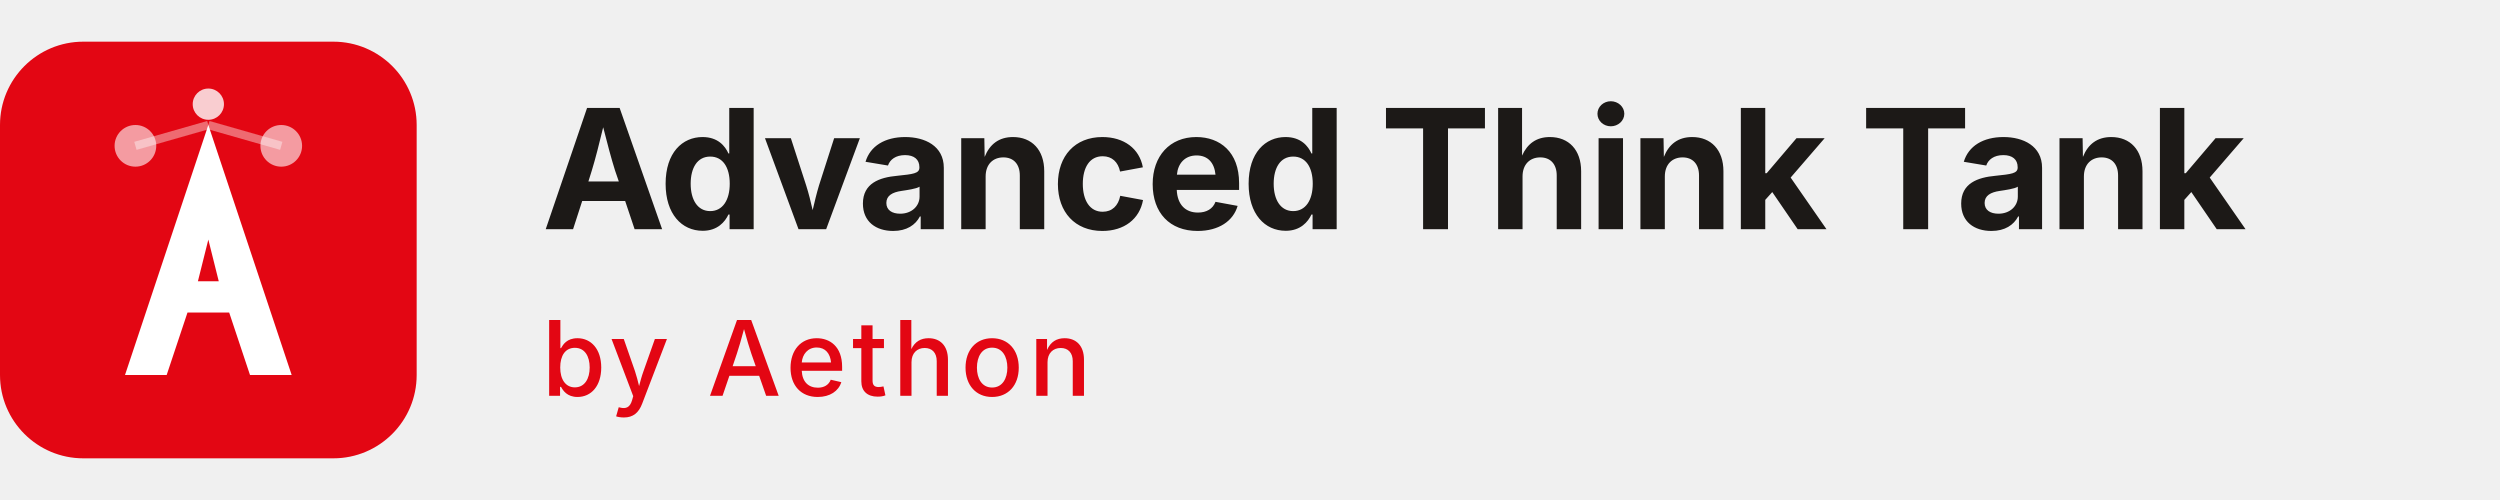
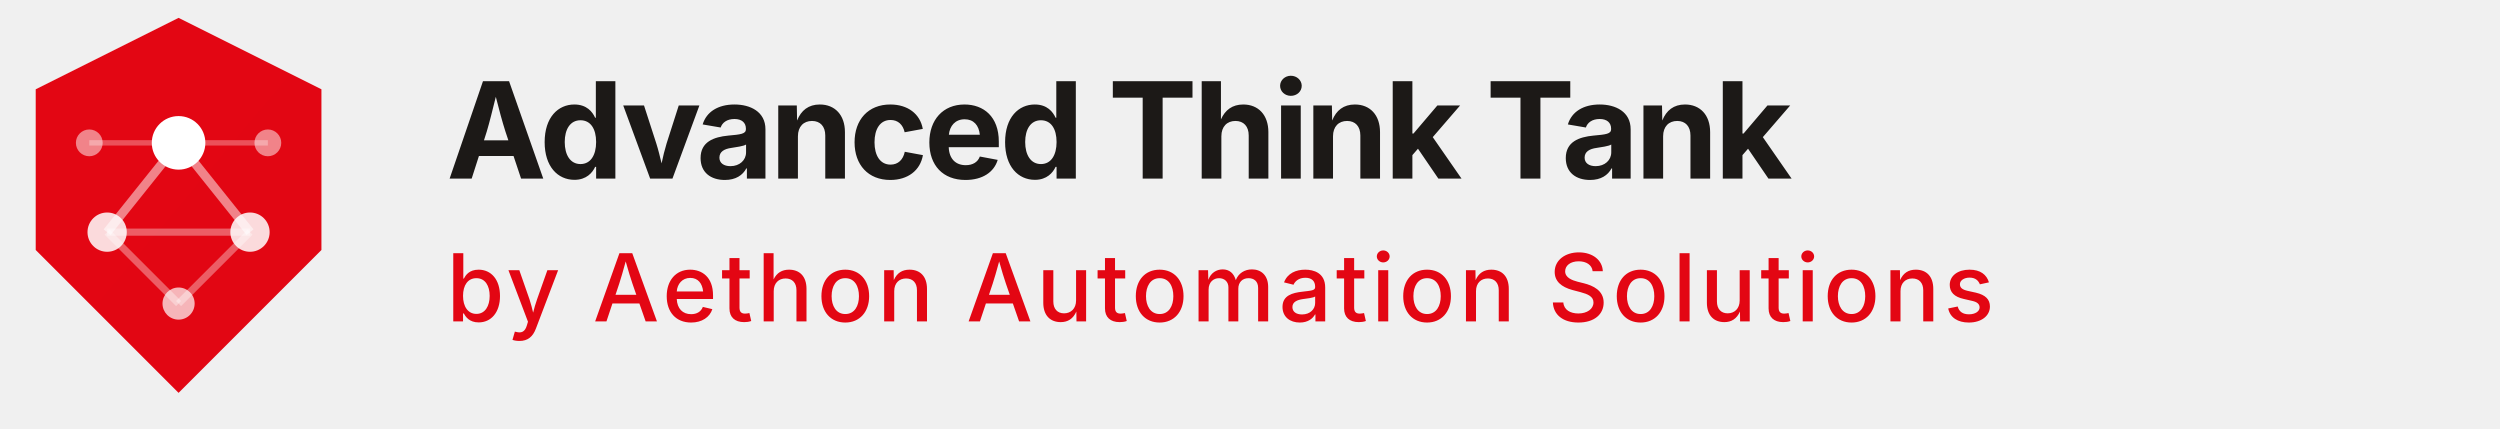
- <svg xmlns="http://www.w3.org/2000/svg" viewBox="0 0 240 48" fill="none">
-   <rect x="0" y="4" width="40" height="40" rx="8" fill="#E30613" />
-   <path d="M20 12 L12 36 L16 36 L18 30 L22 30 L24 36 L28 36 L20 12Z M19 27 L20 23 L21 27Z" fill="white" />
-   <circle cx="13" cy="14" r="2" fill="white" opacity="0.6" />
-   <circle cx="27" cy="14" r="2" fill="white" opacity="0.6" />
-   <circle cx="20" cy="10" r="1.5" fill="white" opacity="0.8" />
-   <line x1="13" y1="14" x2="20" y2="12" stroke="white" stroke-width="0.8" opacity="0.4" />
-   <line x1="27" y1="14" x2="20" y2="12" stroke="white" stroke-width="0.8" opacity="0.4" />
-   <text x="52" y="22" font-family="Inter, system-ui, sans-serif" font-weight="700" font-size="16" fill="#1c1917" letter-spacing="-0.02em">
+ <svg xmlns="http://www.w3.org/2000/svg" viewBox="0 0 280 48" fill="none">
+   <defs>
+     <linearGradient id="mark-grad" x1="0" y1="0" x2="40" y2="44">
+       <stop offset="0%" stop-color="#E30613" />
+       <stop offset="100%" stop-color="#b91c1c" />
+     </linearGradient>
+   </defs>
+   <path d="M20 2 L36 10 L36 28 L20 44 L4 28 L4 10 Z" fill="url(#mark-grad)" rx="2" />
+   <circle cx="20" cy="16" r="3" fill="white" />
+   <circle cx="12" cy="26" r="2.2" fill="white" opacity="0.85" />
+   <circle cx="28" cy="26" r="2.2" fill="white" opacity="0.85" />
+   <circle cx="20" cy="34" r="1.8" fill="white" opacity="0.7" />
+   <circle cx="10" cy="16" r="1.5" fill="white" opacity="0.5" />
+   <circle cx="30" cy="16" r="1.5" fill="white" opacity="0.5" />
+   <line x1="20" y1="16" x2="12" y2="26" stroke="white" stroke-width="1" opacity="0.5" />
+   <line x1="20" y1="16" x2="28" y2="26" stroke="white" stroke-width="1" opacity="0.5" />
+   <line x1="12" y1="26" x2="28" y2="26" stroke="white" stroke-width="0.8" opacity="0.35" />
+   <line x1="12" y1="26" x2="20" y2="34" stroke="white" stroke-width="0.8" opacity="0.35" />
+   <line x1="28" y1="26" x2="20" y2="34" stroke="white" stroke-width="0.8" opacity="0.35" />
+   <line x1="20" y1="16" x2="10" y2="16" stroke="white" stroke-width="0.6" opacity="0.3" />
+   <line x1="20" y1="16" x2="30" y2="16" stroke="white" stroke-width="0.6" opacity="0.3" />
+   <text x="50" y="20" font-family="Inter, -apple-system, system-ui, sans-serif" font-weight="700" font-size="15" fill="#1c1917" letter-spacing="-0.03em">
    Advanced Think Tank
  </text>
-   <text x="52" y="38" font-family="Inter, system-ui, sans-serif" font-weight="500" font-size="10" fill="#E30613" letter-spacing="0.05em">
-     by Aethon
+   <text x="50" y="36" font-family="Inter, -apple-system, system-ui, sans-serif" font-weight="500" font-size="10.5" fill="#E30613" letter-spacing="0.04em">
+     by Aethon Automation Solutions
  </text>
</svg>
